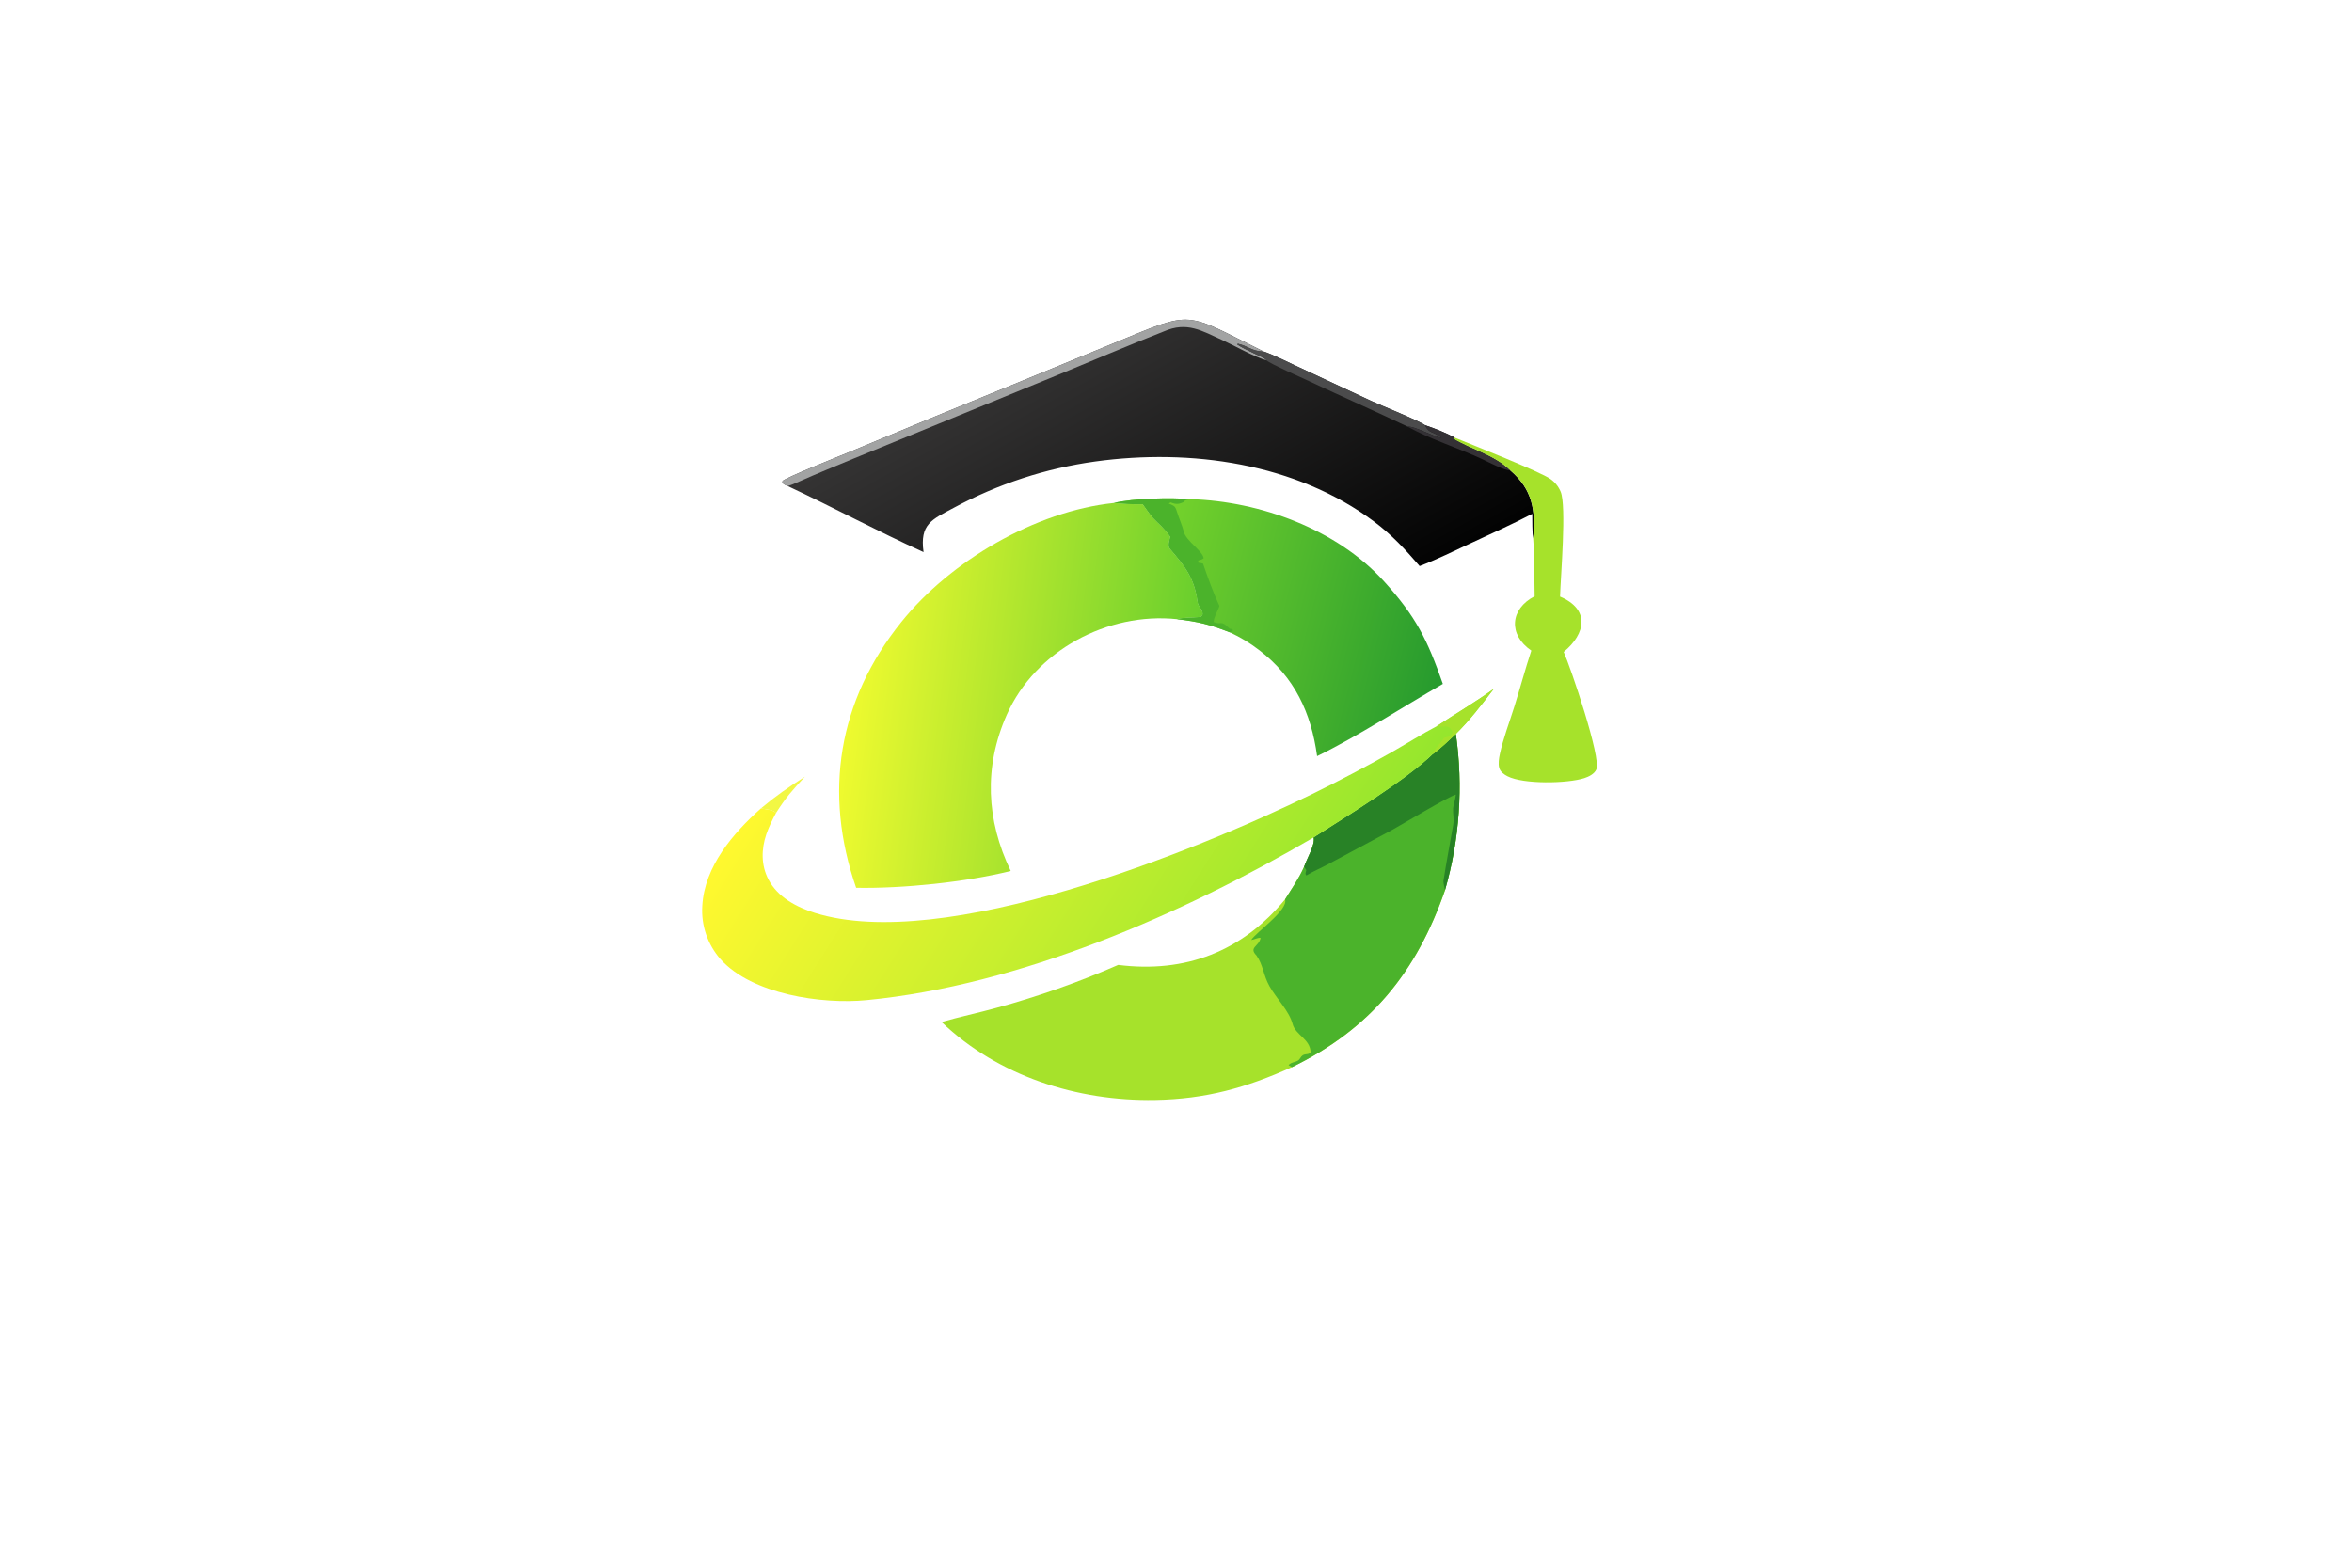
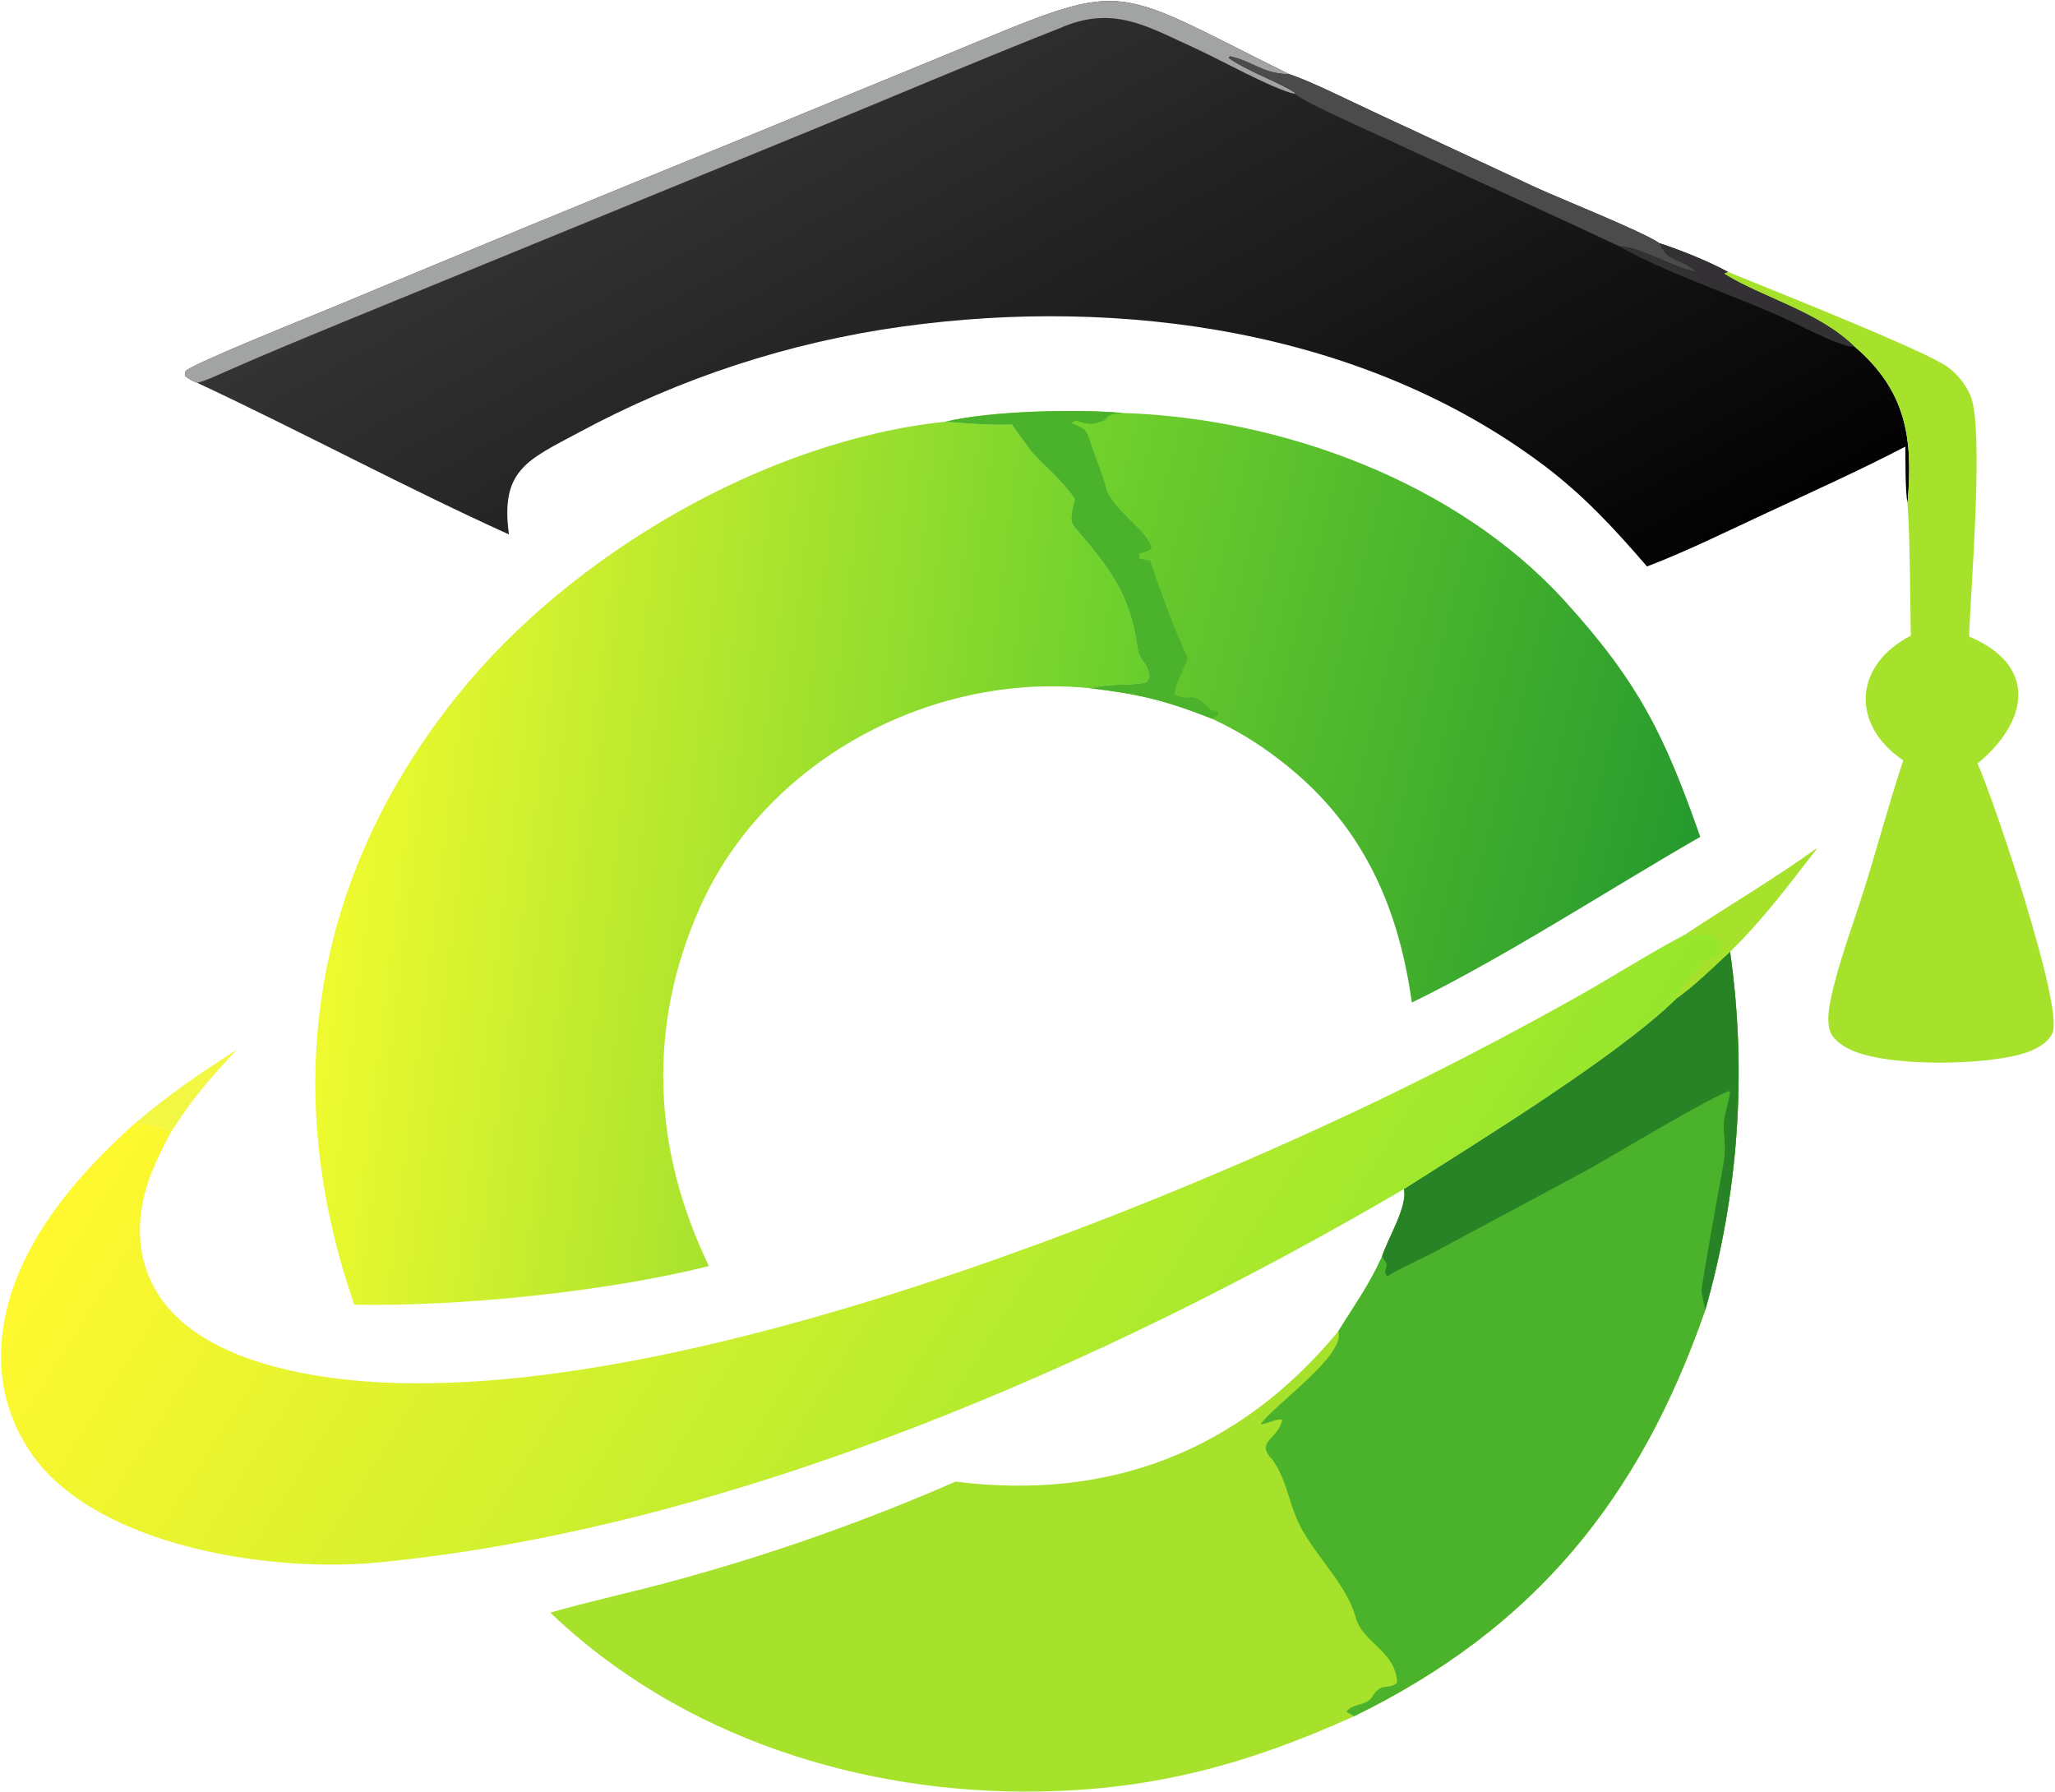
- <svg xmlns="http://www.w3.org/2000/svg" version="1.1" style="display: block;" viewBox="0 0 2048 1365" width="2048" height="1365" preserveAspectRatio="none">
+ <svg xmlns="http://www.w3.org/2000/svg" version="1.1" style="display: block;" viewBox="611 278 780 680" width="780" height="680" preserveAspectRatio="none">
  <defs>
    <linearGradient id="Gradient1" gradientUnits="userSpaceOnUse" x1="1253.97" y1="582.3" x2="996.929" y2="516.979">
      <stop class="stop0" offset="0" stop-opacity="1" stop-color="rgb(39,155,46)" />
      <stop class="stop1" offset="1" stop-opacity="1" stop-color="rgb(117,211,44)" />
    </linearGradient>
    <linearGradient id="Gradient2" gradientUnits="userSpaceOnUse" x1="1129.62" y1="850.751" x2="723.861" y2="595.165">
      <stop class="stop0" offset="0" stop-opacity="1" stop-color="rgb(149,230,45)" />
      <stop class="stop1" offset="1" stop-opacity="1" stop-color="rgb(255,248,47)" />
    </linearGradient>
    <linearGradient id="Gradient3" gradientUnits="userSpaceOnUse" x1="1034.92" y1="624.875" x2="743.901" y2="588.591">
      <stop class="stop0" offset="0" stop-opacity="1" stop-color="rgb(103,206,45)" />
      <stop class="stop1" offset="1" stop-opacity="1" stop-color="rgb(238,250,47)" />
    </linearGradient>
    <linearGradient id="Gradient4" gradientUnits="userSpaceOnUse" x1="1096.21" y1="574.913" x2="936.097" y2="287.023">
      <stop class="stop0" offset="0" stop-opacity="1" stop-color="rgb(3,3,3)" />
      <stop class="stop1" offset="1" stop-opacity="1" stop-color="rgb(52,51,51)" />
    </linearGradient>
  </defs>
  <path transform="translate(0,0)" fill="url(#Gradient4)" d="M 685.853 423.296 C 683.42 422.268 683.302 422.204 681.165 420.655 L 681.445 418.835 C 684.402 415.845 731.277 397.154 737.941 394.365 C 788.488 373.23 839.143 352.357 889.905 331.744 L 970.405 298.633 C 1040.73 269.618 1029.99 271.446 1100.4 306.183 C 1107.64 308.439 1124.11 316.621 1132.04 320.315 L 1194.34 349.346 C 1202.56 353.123 1235.21 366.22 1240.83 370.304 C 1248.65 372.83 1259.7 377.261 1266.93 381.238 L 1265.43 381.828 C 1279.64 390.832 1301.26 396.059 1314.98 409.573 C 1334.49 426.316 1337.25 444.29 1335.01 469.035 C 1334.12 464.003 1334.27 453.055 1334.19 447.516 C 1316.94 456.511 1298.4 464.842 1280.68 473.093 C 1266.62 479.639 1250.51 487.555 1236.14 493.005 C 1223.76 478.626 1211.93 465.817 1196.66 454.379 C 1128.31 403.181 1036.52 390.505 953.763 401.911 C 910.632 407.859 868.92 421.502 830.611 442.191 C 811.043 452.646 800.843 456.517 804.173 480.841 C 765.107 463.164 725.289 441.74 685.853 423.296 z" />
  <path transform="translate(0,0)" fill="rgb(162,163,163)" d="M 685.853 423.296 C 683.42 422.268 683.302 422.204 681.165 420.655 L 681.445 418.835 C 684.402 415.845 731.277 397.154 737.941 394.365 C 788.488 373.23 839.143 352.357 889.905 331.744 L 970.405 298.633 C 1040.73 269.618 1029.99 271.446 1100.4 306.183 L 1099.2 306.126 C 1089.75 305.613 1086.81 301.398 1077.84 299.352 L 1077.34 300.019 C 1085.62 305.603 1096.91 309.354 1102.47 313.186 L 1102.43 313.649 C 1093.87 311.714 1073.4 300.257 1064.6 296.293 C 1046.58 288.173 1033.69 279.727 1013.41 288.635 C 982.66 300.742 952.317 313.72 921.746 326.271 L 743.569 399.271 C 727.564 405.882 711.529 412.413 695.708 419.456 C 692.488 420.889 689.278 422.416 685.853 423.296 z" />
  <path transform="translate(0,0)" fill="rgb(75,75,76)" d="M 1102.43 313.649 L 1102.47 313.186 C 1096.91 309.354 1085.62 305.603 1077.34 300.019 L 1077.84 299.352 C 1086.81 301.398 1089.75 305.613 1099.2 306.126 L 1100.4 306.183 C 1107.64 308.439 1124.11 316.621 1132.04 320.315 L 1194.34 349.346 C 1202.56 353.123 1235.21 366.22 1240.83 370.304 C 1244.75 378.24 1248.01 375.155 1255.06 381.238 C 1246.28 379.812 1232.78 371.317 1225.68 371.533 C 1197.21 358.025 1168.18 345.228 1139.66 331.843 C 1132.64 328.547 1107.06 317.373 1102.43 313.649 z" />
  <path transform="translate(0,0)" fill="rgb(52,49,53)" d="M 1240.83 370.304 C 1248.65 372.83 1259.7 377.261 1266.93 381.238 L 1265.43 381.828 C 1279.64 390.832 1301.26 396.059 1314.98 409.573 C 1310.89 410.195 1295.78 402.335 1291.07 400.102 C 1270.96 390.579 1244.76 382.34 1225.68 371.533 C 1232.78 371.317 1246.28 379.812 1255.06 381.238 C 1248.01 375.155 1244.75 378.24 1240.83 370.304 z" />
  <path transform="translate(0,0)" fill="rgb(166,226,43)" d="M 1247.39 656.917 C 1254.43 651.861 1261.26 645.131 1267.66 639.193 C 1274.15 684.715 1270.93 731.094 1258.23 775.286 C 1233.4 846.734 1193.49 895.949 1124.96 929.414 C 1085.05 947.395 1049.87 957.2 1005.74 957.966 C 937.992 959.142 869.34 937.367 819.867 890.09 C 834.549 885.796 852.431 882.015 867.876 877.706 C 904.004 867.843 939.365 855.36 973.677 840.356 C 1032.11 847.733 1081.59 828.643 1118.97 783.284 C 1125.41 772.844 1130.4 766.197 1135.56 754.927 C 1137.71 748.171 1145.41 735.759 1143.87 729.318 C 1171.29 711.8 1224.81 679.099 1247.39 656.917 z" />
  <path transform="translate(0,0)" fill="rgb(75,179,43)" d="M 1247.39 656.917 C 1254.43 651.861 1261.26 645.131 1267.66 639.193 C 1274.15 684.715 1270.93 731.094 1258.23 775.286 C 1233.4 846.734 1193.49 895.949 1124.96 929.414 L 1122.03 927.667 C 1124.41 924.402 1129.84 925.522 1131.91 921.943 C 1135.23 916.191 1137.91 919.719 1141.28 916.659 C 1140.84 904.636 1128.17 901.624 1125.56 891.875 C 1122.48 880.323 1111.68 869.984 1105.43 858.969 C 1100.03 849.453 1099.94 840.381 1094.04 832.138 C 1087.1 824.984 1096.11 824.498 1097.69 816.92 C 1095.73 816.276 1092.64 818.176 1089.45 818.689 C 1094 811.582 1121.94 792.516 1118.97 783.284 C 1125.41 772.844 1130.4 766.197 1135.56 754.927 C 1137.71 748.171 1145.41 735.759 1143.87 729.318 C 1171.29 711.8 1224.81 679.099 1247.39 656.917 z" />
  <path transform="translate(0,0)" fill="rgb(40,130,38)" d="M 1247.39 656.917 C 1254.43 651.861 1261.26 645.131 1267.66 639.193 C 1274.15 684.715 1270.93 731.094 1258.23 775.286 C 1257.98 773.559 1256.64 768.717 1256.86 767.268 C 1259.36 751.099 1262.53 734.731 1265.34 718.588 C 1266.33 712.954 1265 708.76 1265.27 704.126 C 1265.44 701.226 1267.22 696.719 1267.68 692.035 C 1261.65 693.418 1220.41 718.334 1212.27 722.733 L 1156.52 752.626 C 1149.6 756.348 1144.24 758.413 1137.49 762.479 C 1136.28 760.641 1136.82 760.784 1137.44 757.752 L 1135.56 754.927 C 1137.71 748.171 1145.41 735.759 1143.87 729.318 C 1171.29 711.8 1224.81 679.099 1247.39 656.917 z" />
  <path transform="translate(0,0)" fill="url(#Gradient3)" d="M 745.486 773.21 C 716.801 690.61 729.747 610.184 784.862 541.665 C 827.589 488.547 901.604 445.151 969.902 438.053 C 978.554 438.685 986.358 439.445 995.047 439.12 C 996.45 441.041 1002.14 449.12 1003.43 450.471 C 1009.6 456.939 1013.76 459.912 1019.03 467.493 C 1018.25 470.71 1016.59 475.379 1018.67 477.816 C 1031.99 493.42 1039.94 503.031 1042.83 524.177 C 1043.47 528.786 1047.03 529.78 1047.31 535.055 C 1045.88 537.045 1046.49 537.082 1044.89 537.302 C 1036.68 538.434 1033.35 537.293 1024.8 539.235 C 964.326 532.981 901.496 566.675 876.717 622.319 C 856.438 667.854 858.789 714.465 880.084 758.551 C 841.427 768.206 786.276 773.953 745.486 773.21 z" />
  <path transform="translate(0,0)" fill="url(#Gradient2)" d="M 1250.99 632.511 C 1267.79 621.315 1284.26 611.803 1300.71 599.912 C 1289.94 613.838 1280.29 626.827 1267.66 639.193 C 1261.26 645.131 1254.43 651.861 1247.39 656.917 C 1224.81 679.099 1171.29 711.8 1143.87 729.318 C 1030.07 796.005 887.873 858.179 754.46 871.045 C 715.674 874.786 654.926 866.041 627.448 835.458 C 616.146 822.669 610.413 805.899 611.522 788.868 C 613.445 754.674 638.191 725.811 662.539 704.077 C 666.51 704.723 673.376 705.199 675.694 708.04 C 672.497 714.082 669.457 720.109 667.269 726.609 C 662.863 739.695 662.646 753.352 669.068 765.833 C 677.021 781.289 693.471 790.036 709.44 795.035 C 821.392 830.084 1040.11 741.748 1142.58 691.559 C 1165.83 680.149 1188.75 668.08 1211.32 655.364 C 1224.15 648.099 1238.13 639.195 1250.99 632.511 z" />
  <path transform="translate(0,0)" fill="rgb(166,226,43)" d="M 1250.99 632.511 C 1267.79 621.315 1284.26 611.803 1300.71 599.912 C 1289.94 613.838 1280.29 626.827 1267.66 639.193 C 1261.26 645.131 1254.43 651.861 1247.39 656.917 C 1247.53 653.949 1254.13 647.841 1257.48 642.501 C 1261.31 641.65 1263.39 641.299 1264.94 637.629 C 1261.18 629.875 1257.66 633.969 1250.99 632.511 z" />
  <path transform="translate(0,0)" fill="url(#Gradient1)" d="M 969.902 438.053 C 986.793 433.926 1019.74 433.197 1037.06 434.739 C 1097.46 436.641 1163.89 460.934 1204.95 506.117 C 1233.02 537.007 1242.87 557.128 1256.36 595.63 C 1221.87 615.456 1181.85 641.523 1146.87 658.528 C 1141.66 620.679 1127.25 589.629 1096.27 566.093 C 1088.45 560.065 1079.98 554.933 1071.02 550.791 C 1053.51 543.89 1043.31 541.39 1024.8 539.235 C 1033.35 537.293 1036.68 538.434 1044.89 537.302 C 1046.49 537.082 1045.88 537.045 1047.31 535.055 C 1047.03 529.78 1043.47 528.786 1042.83 524.177 C 1039.94 503.031 1031.99 493.42 1018.67 477.816 C 1016.59 475.379 1018.25 470.71 1019.03 467.493 C 1013.76 459.912 1009.6 456.939 1003.43 450.471 C 1002.14 449.12 996.45 441.041 995.047 439.12 C 986.358 439.445 978.554 438.685 969.902 438.053 z" />
  <path transform="translate(0,0)" fill="rgb(75,179,43)" d="M 969.902 438.053 C 986.793 433.926 1019.74 433.197 1037.06 434.739 C 1033.12 435.417 1033.03 434.815 1030.21 437.217 L 1031.56 436.927 C 1026.46 439.059 1024.75 439.658 1019.33 437.559 L 1017.69 438.513 C 1022.58 440.841 1023.2 440.272 1025.03 446.303 C 1026.26 450.358 1029.95 459.147 1030.68 462.739 C 1032.32 470.926 1047.57 479.981 1048.05 486.273 C 1045.92 487.58 1045.68 487.537 1043.34 488.174 L 1043.49 490.095 C 1044.88 490.253 1046.19 490.47 1047.53 490.861 C 1051.39 502.111 1056.53 516.513 1061.72 527.55 C 1062.2 528.573 1056.28 538.512 1056.89 541.712 C 1064.25 544.807 1062.57 539.293 1070.69 547.494 L 1073.28 548.015 L 1073.5 549.387 L 1071.02 550.791 C 1053.51 543.89 1043.31 541.39 1024.8 539.235 C 1033.35 537.293 1036.68 538.434 1044.89 537.302 C 1046.49 537.082 1045.88 537.045 1047.31 535.055 C 1047.03 529.78 1043.47 528.786 1042.83 524.177 C 1039.94 503.031 1031.99 493.42 1018.67 477.816 C 1016.59 475.379 1018.25 470.71 1019.03 467.493 C 1013.76 459.912 1009.6 456.939 1003.43 450.471 C 1002.14 449.12 996.45 441.041 995.047 439.12 C 986.358 439.445 978.554 438.685 969.902 438.053 z" />
  <path transform="translate(0,0)" fill="rgb(166,226,43)" d="M 1314.98 409.573 C 1301.26 396.059 1279.64 390.832 1265.43 381.828 L 1266.93 381.238 C 1281.89 387.337 1341.36 410.927 1350.03 417.154 C 1353.98 419.94 1357.07 423.783 1358.94 428.242 C 1364.17 440.723 1358.96 501.595 1358.4 519.596 C 1384.67 530.665 1380.9 551.895 1361.59 567.796 C 1367.54 580.964 1394.42 660.123 1390.02 670.103 C 1388.26 674.089 1383.45 676.428 1379.5 677.705 C 1364.8 682.45 1326.4 683.189 1312.59 676.035 C 1309.62 674.494 1306.42 672.213 1305.46 668.843 C 1304.43 665.219 1305.19 660.485 1305.96 656.859 C 1308.95 642.916 1314.39 628.892 1318.66 615.227 C 1323.71 599.074 1328.07 582.684 1333.39 566.62 C 1313.11 552.793 1314.86 530.29 1336.28 519.27 C 1335.94 504.314 1336.08 483.535 1335.01 469.035 C 1337.25 444.29 1334.49 426.316 1314.98 409.573 z" />
  <path transform="translate(0,0)" fill="rgb(242,247,68)" d="M 662.539 704.077 C 675.919 692.853 686.179 685.872 700.915 676.382 C 689.474 688.817 684.681 694.014 675.694 708.04 C 673.376 705.199 666.51 704.723 662.539 704.077 z" />
</svg>
